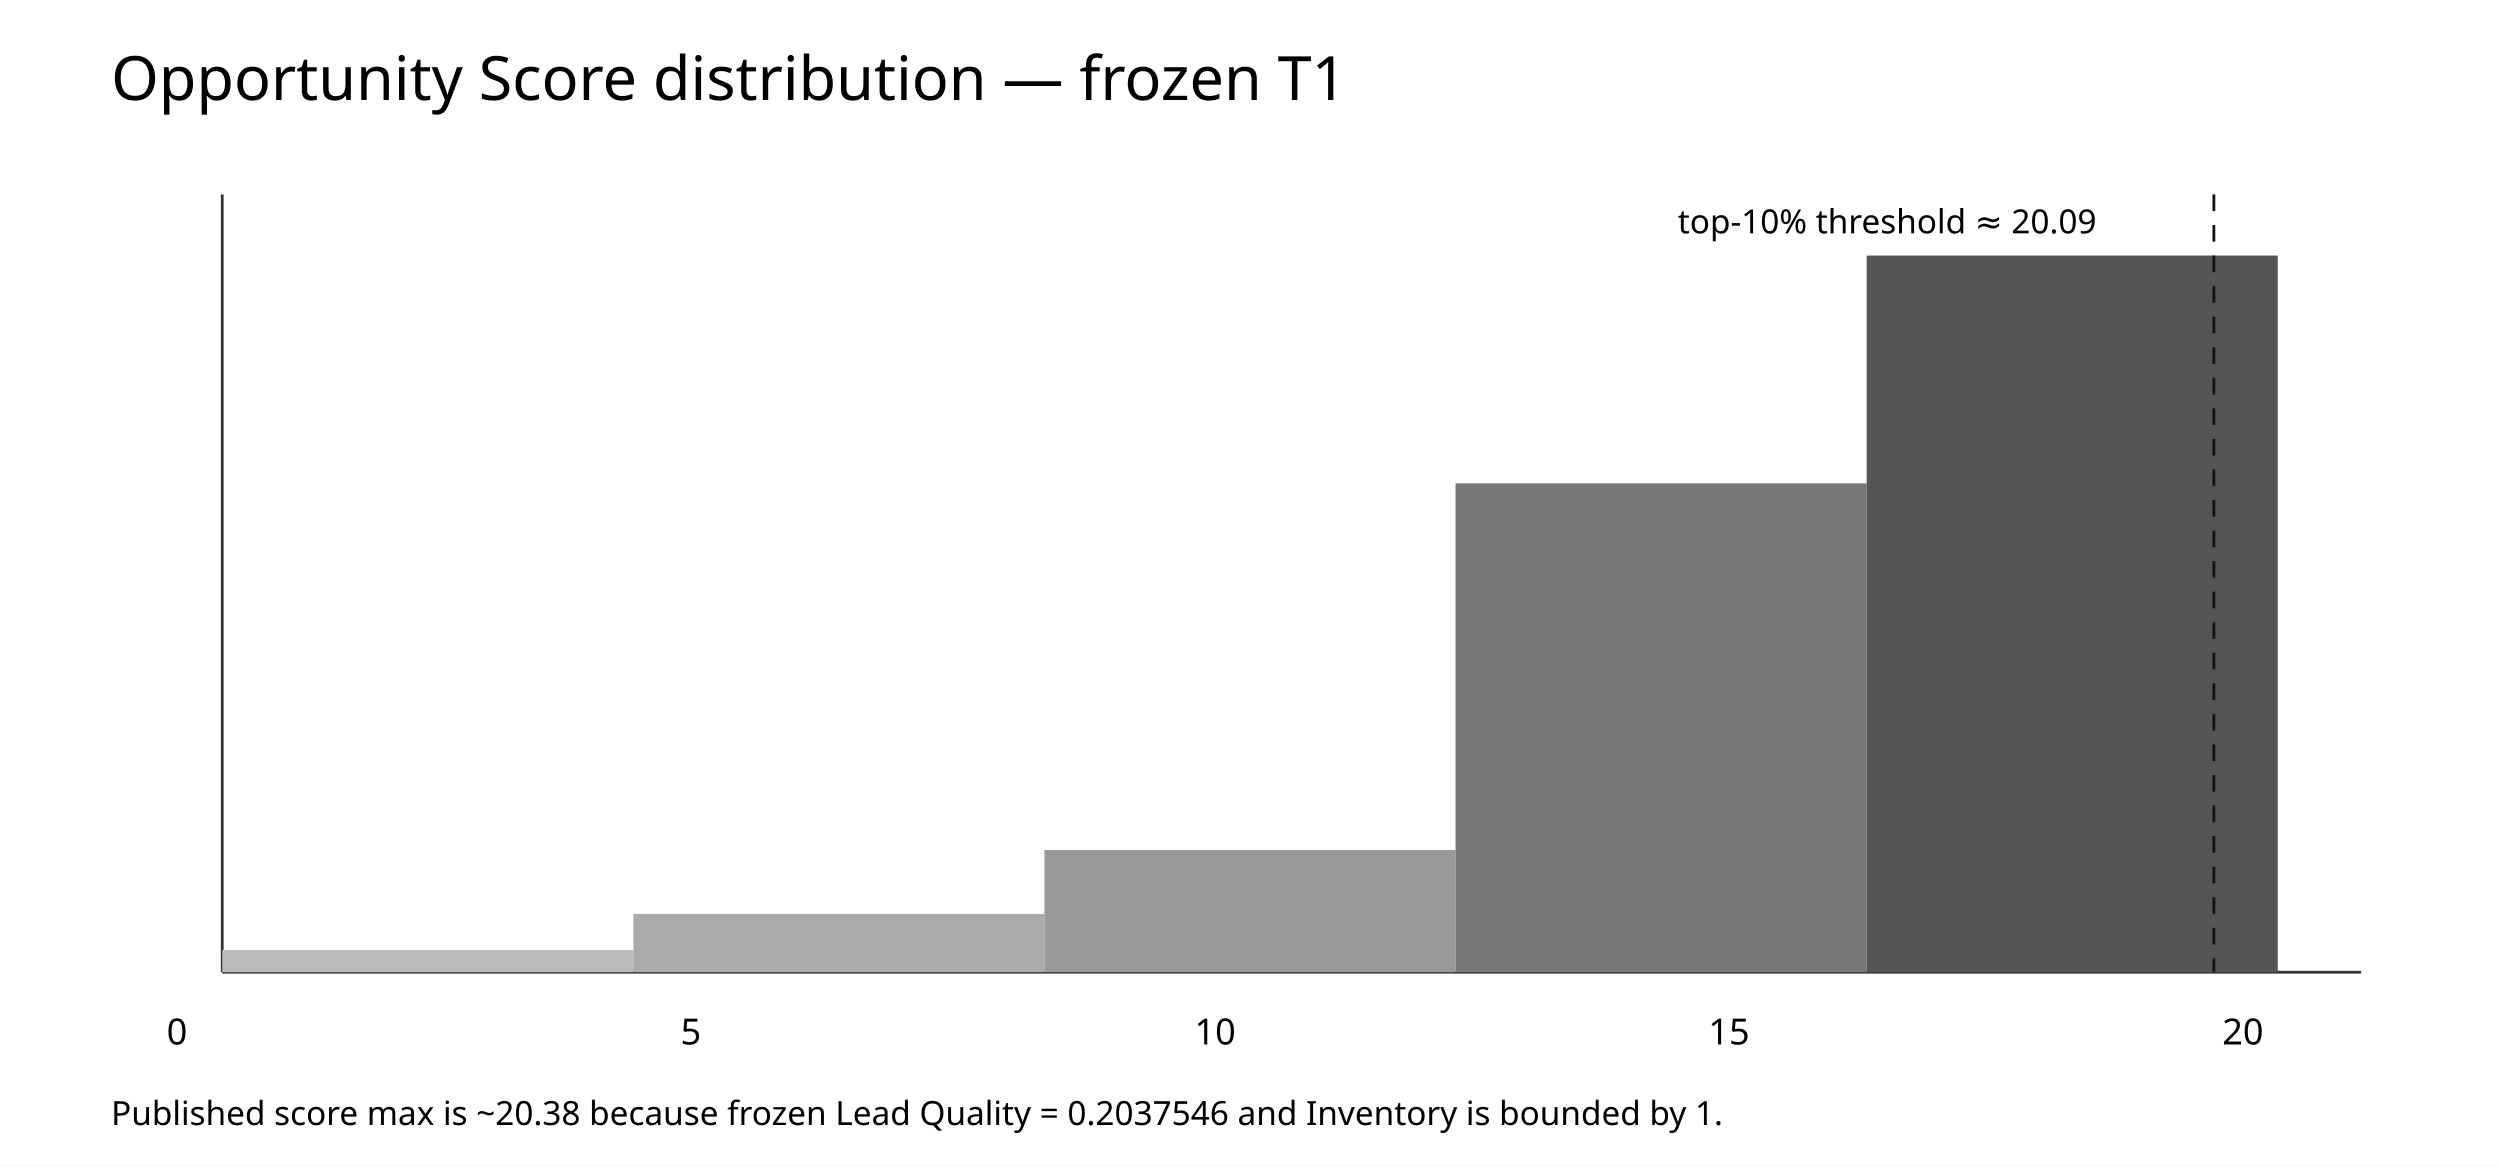
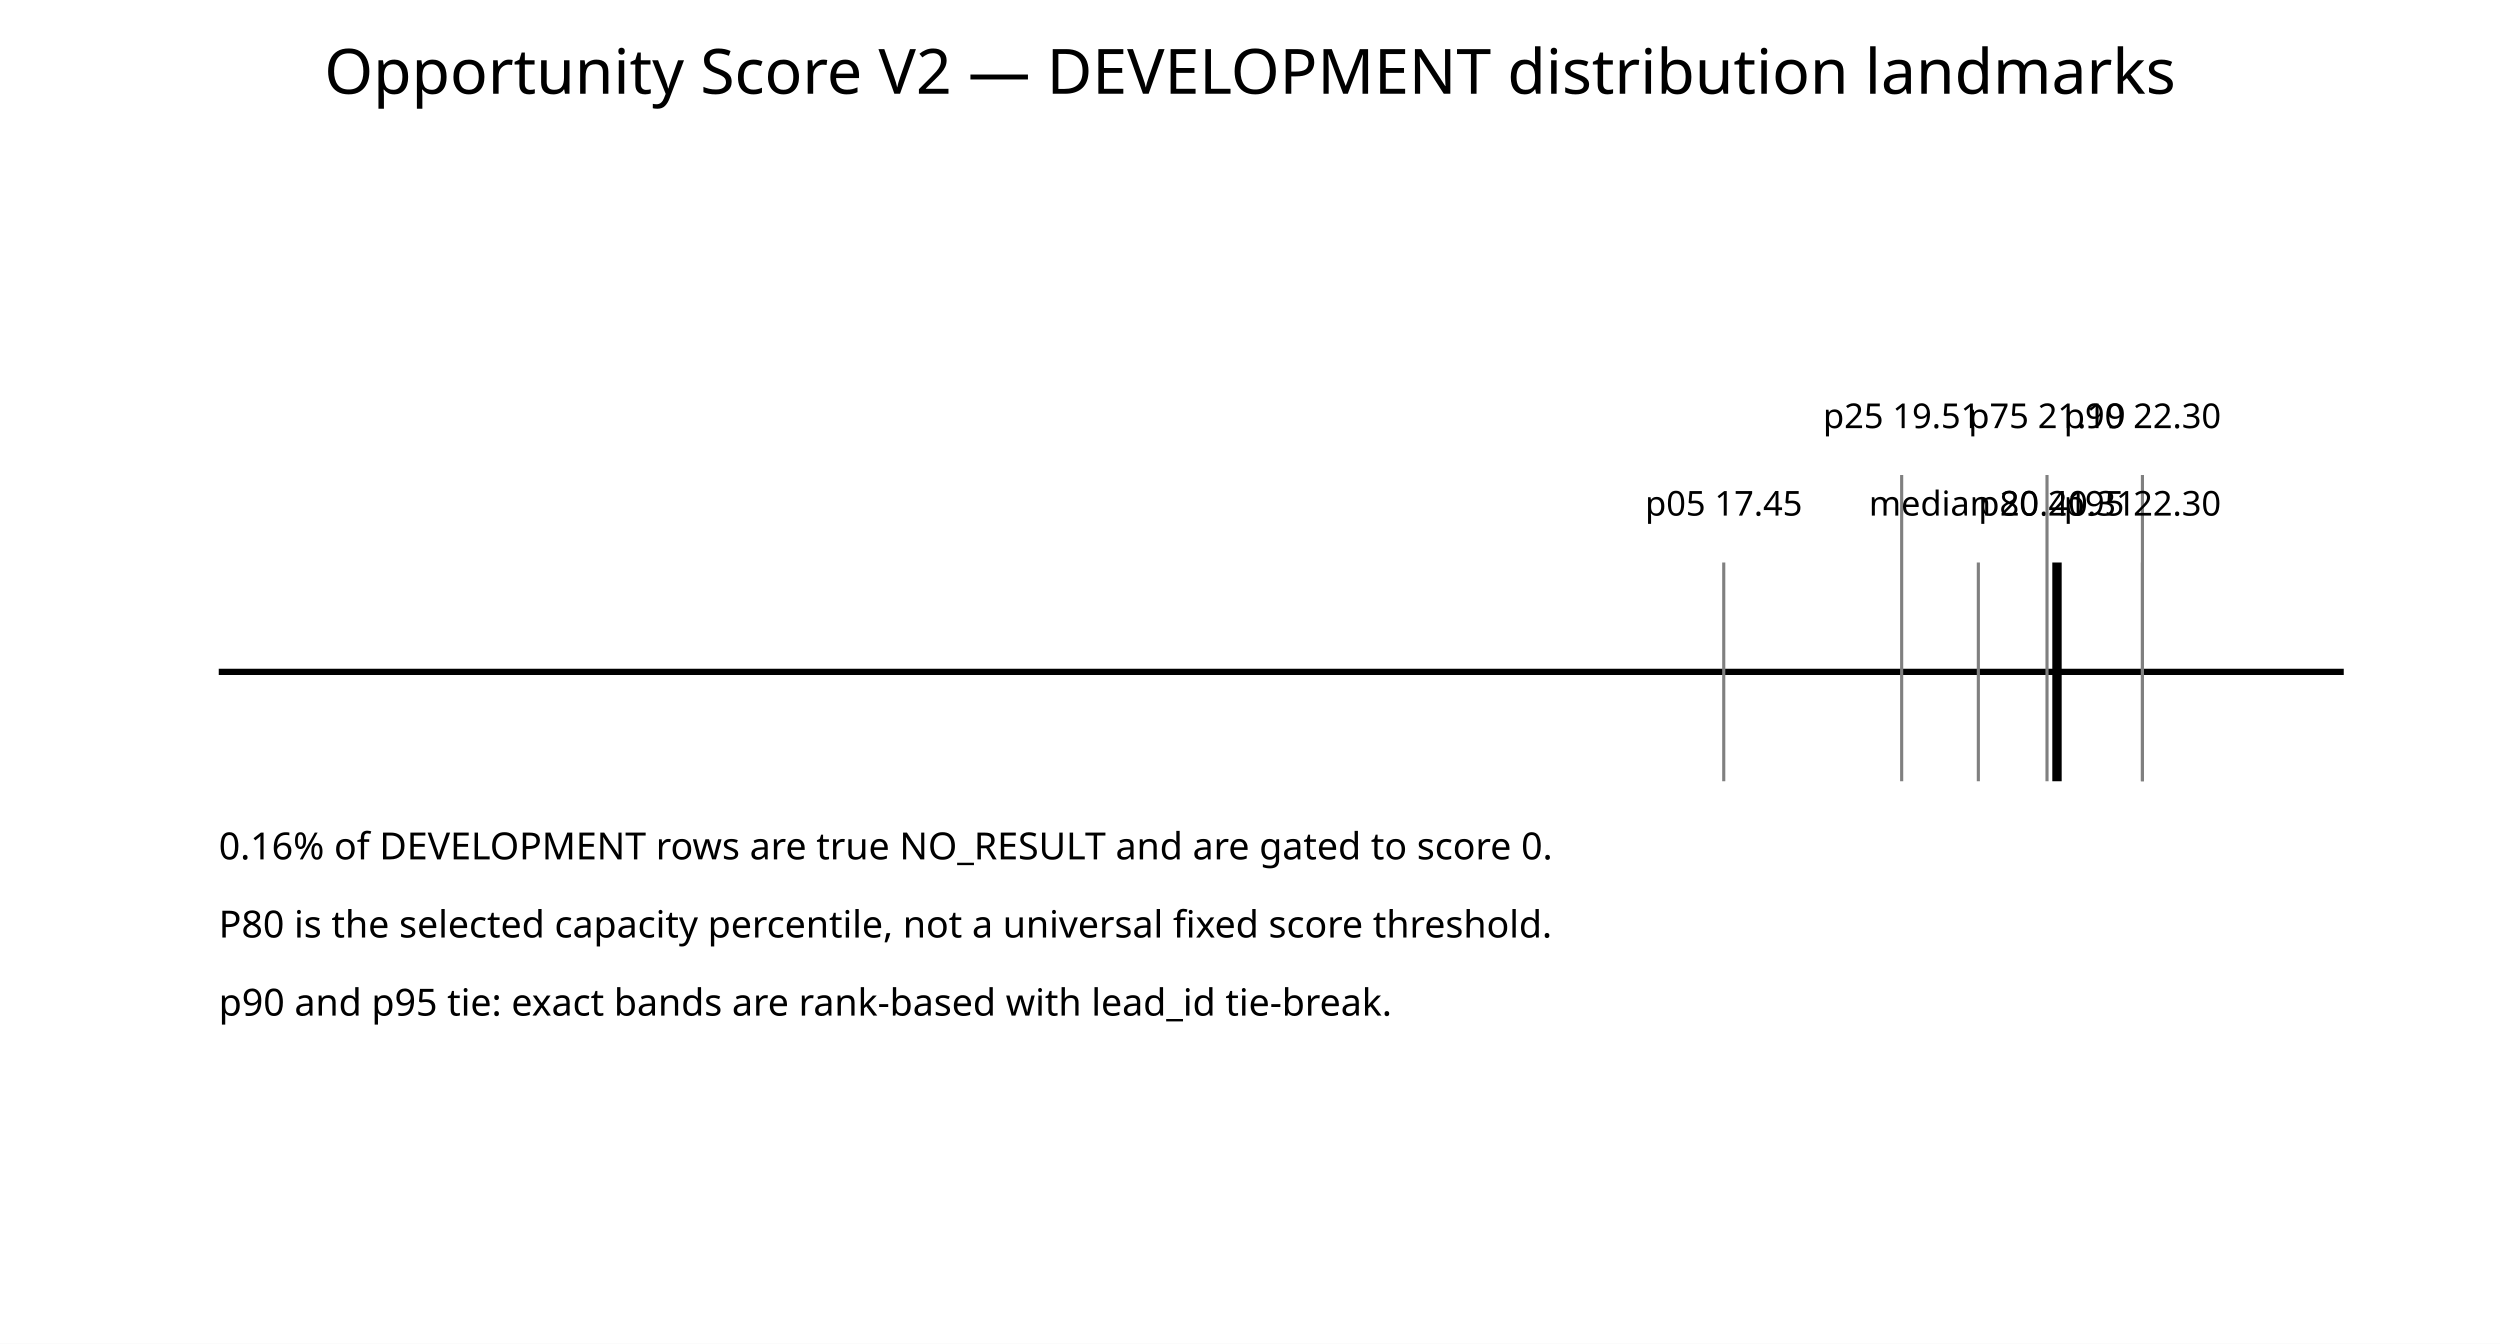
- <svg xmlns="http://www.w3.org/2000/svg" width="900" height="420" viewBox="0 0 900 420">
-   <rect width="900" height="420" fill="white" />
-   <text x="40" y="36" font-family="sans-serif" font-size="22">Opportunity Score distribution — frozen T1</text>
-   <line x1="80" y1="350" x2="850" y2="350" stroke="#333" />
-   <line x1="80" y1="70" x2="80" y2="350" stroke="#333" />
-   <text x="60" y="376" font-family="sans-serif" font-size="13">0</text>
-   <text x="245" y="376" font-family="sans-serif" font-size="13">5</text>
-   <text x="430" y="376" font-family="sans-serif" font-size="13">10</text>
-   <text x="615" y="376" font-family="sans-serif" font-size="13">15</text>
-   <text x="800" y="376" font-family="sans-serif" font-size="13">20</text>
-   <rect x="80" y="342" width="148" height="8" fill="#bbb" />
-   <rect x="228" y="329" width="148" height="21" fill="#aaa" />
-   <rect x="376" y="306" width="148" height="44" fill="#999" />
-   <rect x="524" y="174" width="148" height="176" fill="#777" />
-   <rect x="672" y="92" width="148" height="258" fill="#555" />
-   <line x1="797" y1="70" x2="797" y2="350" stroke="#111" stroke-dasharray="6 5" />
-   <text x="604" y="84" font-family="sans-serif" font-size="12">top-10% threshold ≈ 20.09</text>
-   <text x="40" y="405" font-family="sans-serif" font-size="12">Published score max is ~20.38 because frozen Lead Quality = 0.2037546 and Inventory is bounded by 1.</text>
+ <svg xmlns="http://www.w3.org/2000/svg" width="800" height="430" viewBox="0 0 800 430">
+   <rect width="100%" height="100%" fill="white" />
+   <text x="400" y="30" text-anchor="middle" font-family="sans-serif" font-size="20">Opportunity Score V2 — DEVELOPMENT distribution landmarks</text>
+   <line x1="70" y1="215" x2="750" y2="215" stroke="black" stroke-width="2" />
+   <line x1="551.599" y1="180" x2="551.599" y2="250" stroke="gray" stroke-width="1" />
+   <text x="551.599" y="165" text-anchor="middle" font-family="sans-serif" font-size="11">p05 17.45</text>
+   <line x1="608.533" y1="152" x2="608.533" y2="250" stroke="gray" stroke-width="1" />
+   <text x="608.533" y="137" text-anchor="middle" font-family="sans-serif" font-size="11">p25 19.51</text>
+   <line x1="633.07" y1="180" x2="633.07" y2="250" stroke="gray" stroke-width="1" />
+   <text x="633.07" y="165" text-anchor="middle" font-family="sans-serif" font-size="11">median 20.40</text>
+   <line x1="655.044" y1="152" x2="655.044" y2="250" stroke="gray" stroke-width="1" />
+   <text x="655.044" y="137" text-anchor="middle" font-family="sans-serif" font-size="11">p75 21.19</text>
+   <line x1="658.238" y1="180" x2="658.238" y2="250" stroke="black" stroke-width="3" />
+   <text x="658.238" y="165" text-anchor="middle" font-family="sans-serif" font-size="11">p80 21.31</text>
+   <line x1="685.579" y1="152" x2="685.579" y2="250" stroke="gray" stroke-width="1" />
+   <text x="685.579" y="137" text-anchor="middle" font-family="sans-serif" font-size="11">p90 22.30</text>
+   <line x1="685.579" y1="180" x2="685.579" y2="250" stroke="gray" stroke-width="1" />
+   <text x="685.579" y="165" text-anchor="middle" font-family="sans-serif" font-size="11">p95 22.30</text>
+   <text x="70" y="275" font-family="sans-serif" font-size="12">0.16% of DEVELOPMENT rows are true NO_RESULT and are gated to score 0.</text>
+   <text x="70" y="300" font-family="sans-serif" font-size="12">P80 is the selected capacity percentile, not a universal fixed score threshold.</text>
+   <text x="70" y="325" font-family="sans-serif" font-size="12">p90 and p95 tie: exact bands are rank-based with lead_id tie-break.</text>
</svg>
